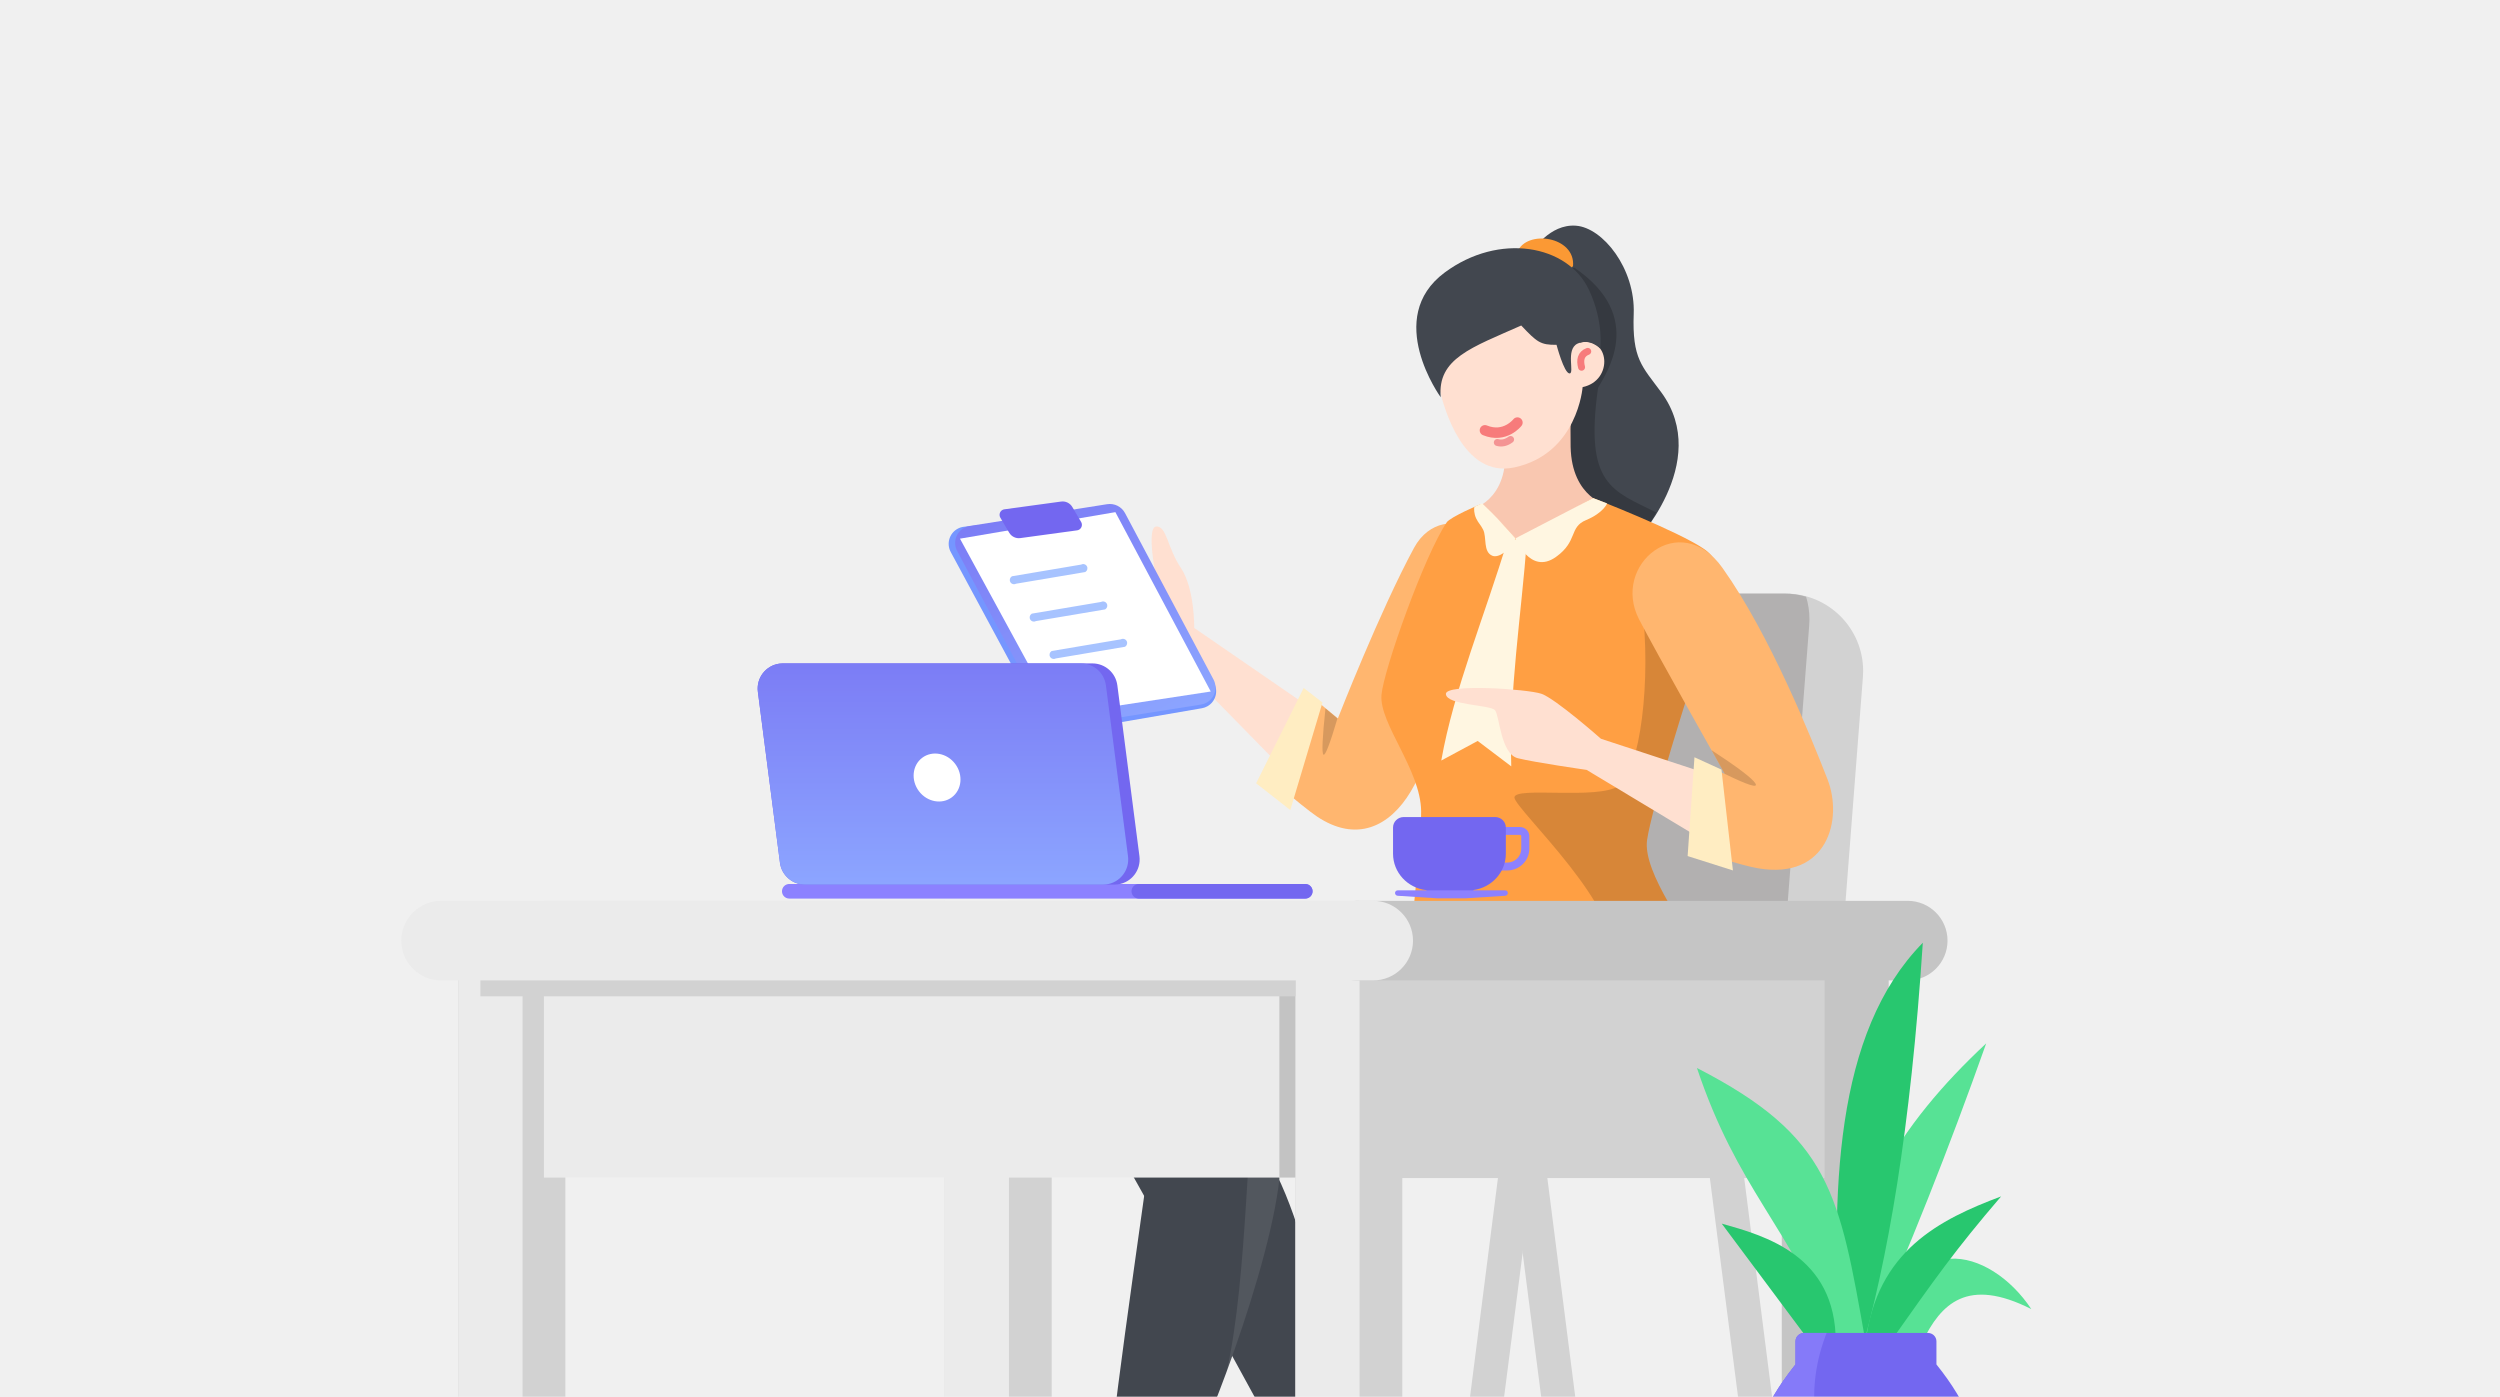
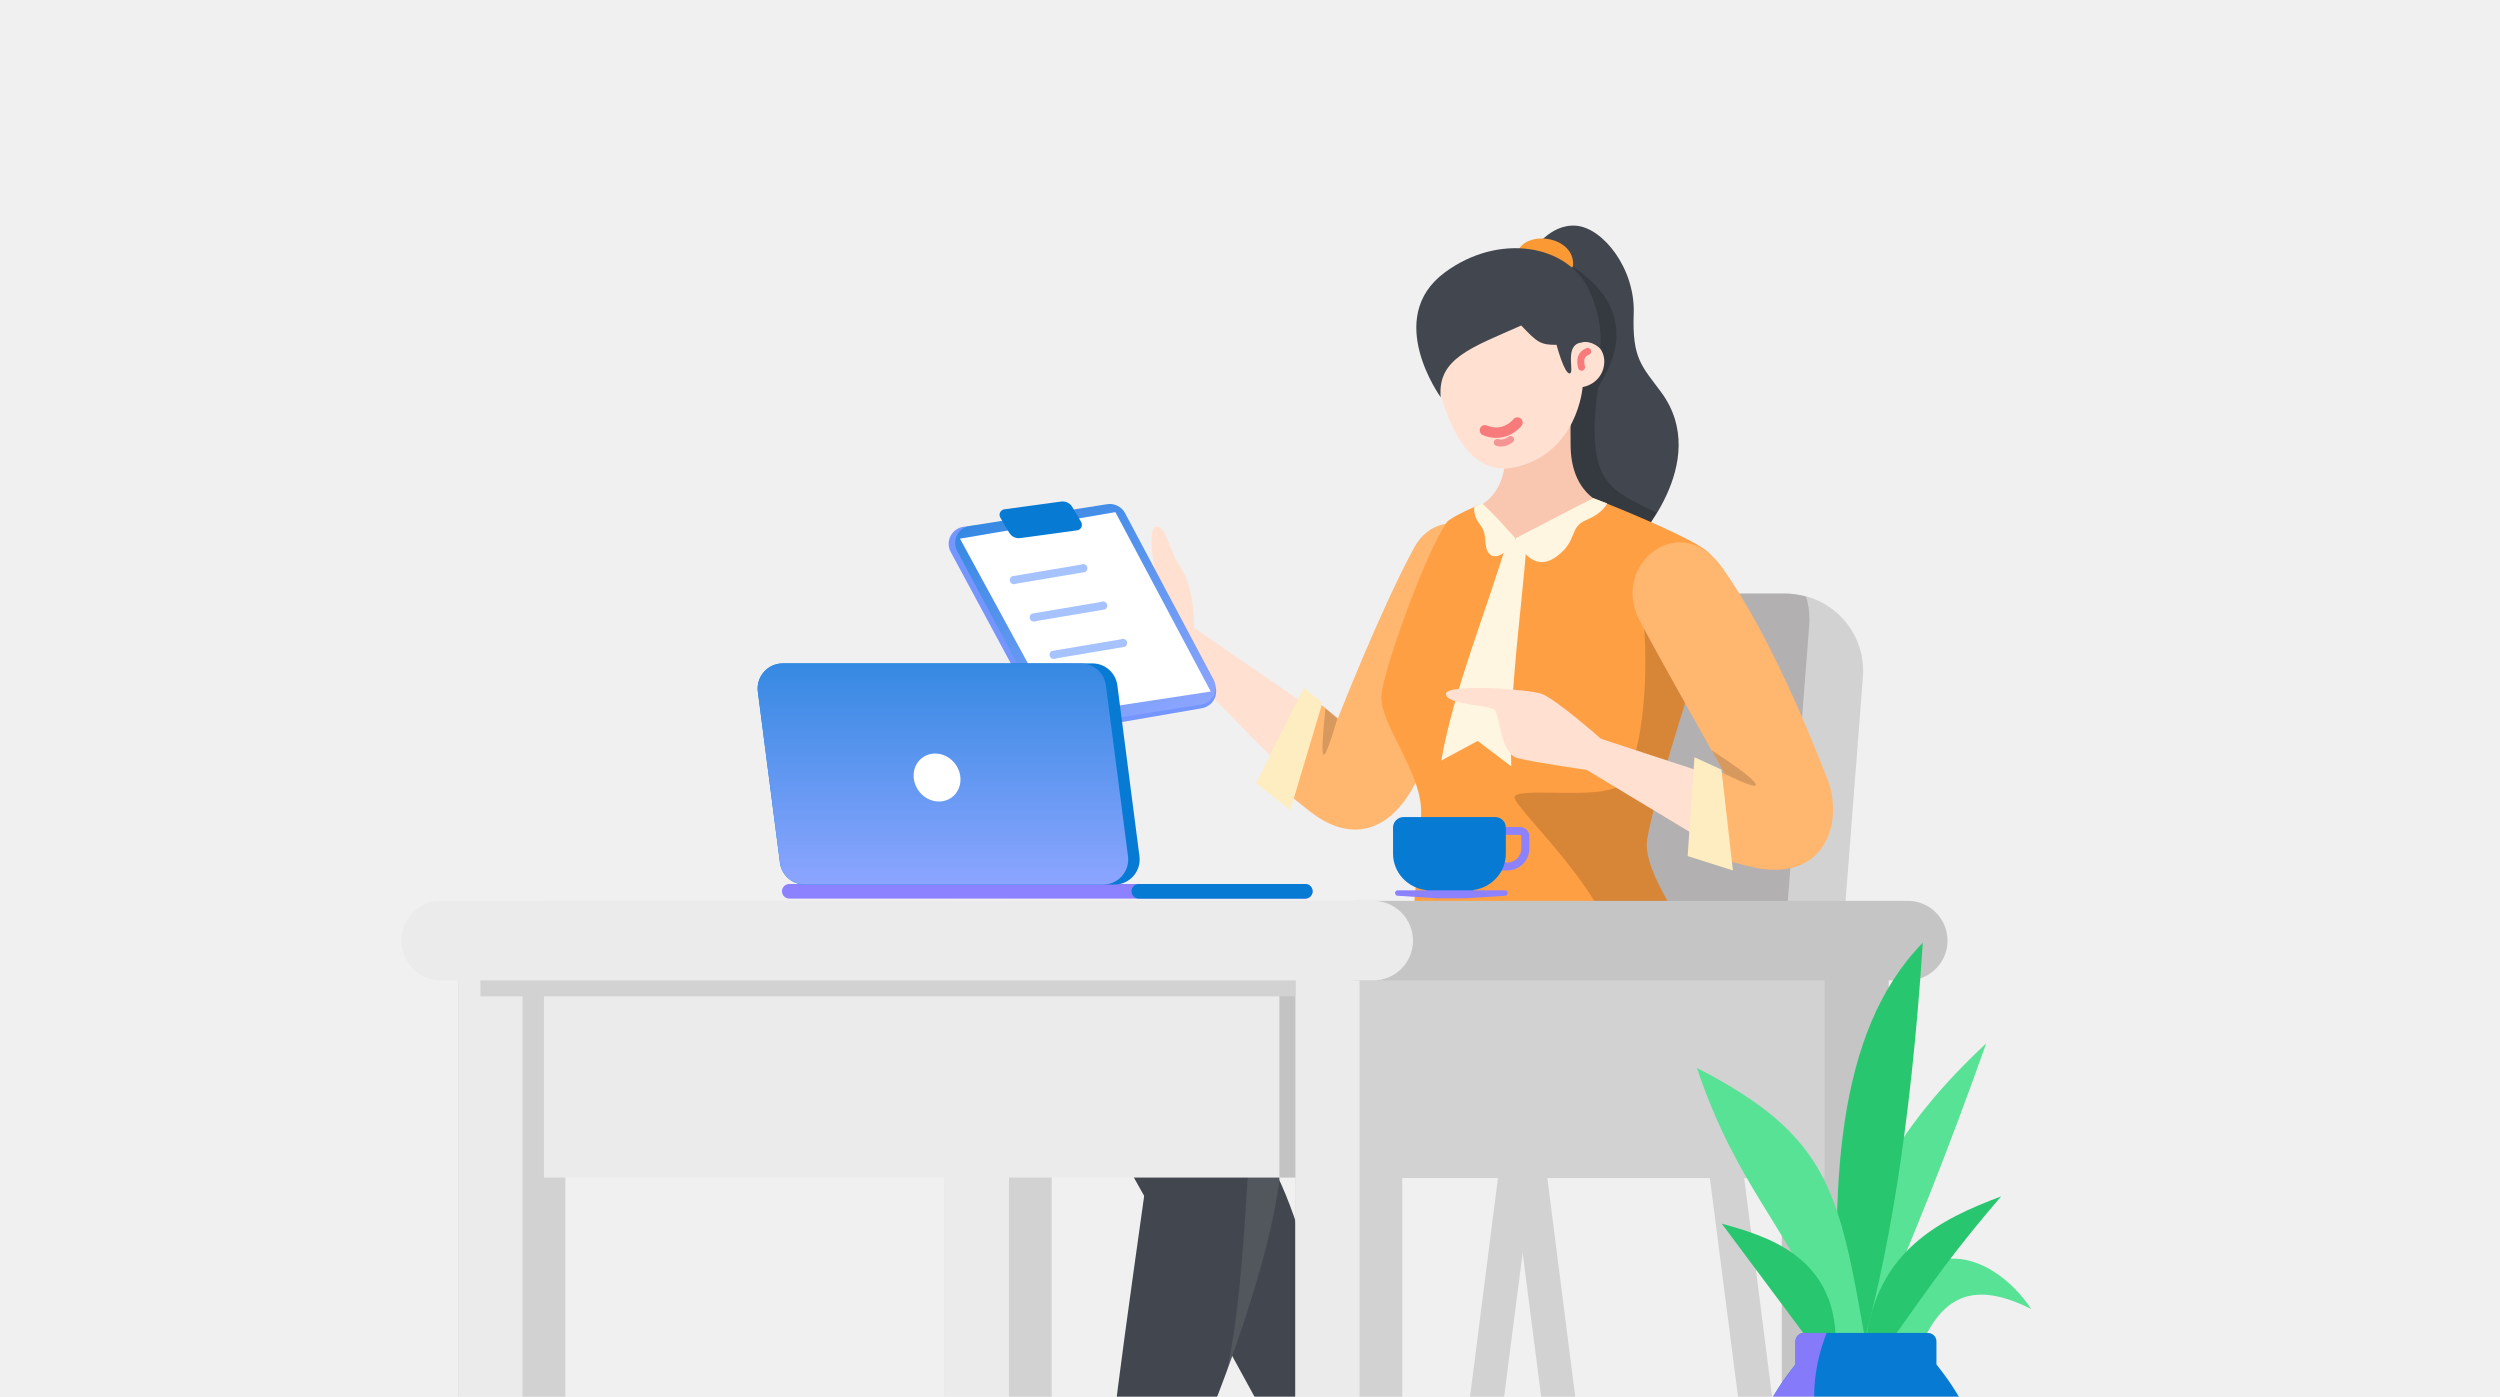
<svg xmlns="http://www.w3.org/2000/svg" xmlns:xlink="http://www.w3.org/1999/xlink" width="358px" height="200px" viewBox="0 0 358 200" version="1.1">
  <defs>
    <path d="M6,0 L352,0 C355.314,-6.08718376e-16 358,2.686 358,6 L358,200 L358,200 L0,200 L0,6 C-4.05812251e-16,2.686 2.686,6.08718376e-16 6,0 Z" id="path-1" />
    <linearGradient x1="68.669%" y1="-53.107%" x2="68.669%" y2="100%" id="linearGradient-3">
-       <stop stop-color="#7367F0" offset="0%" />
+       <stop stop-color="#077AD3" offset="0%" />
      <stop stop-color="#8CA5FF" offset="100%" />
    </linearGradient>
    <linearGradient x1="68.669%" y1="-53.107%" x2="68.669%" y2="100%" id="linearGradient-4">
-       <stop stop-color="#7367F0" offset="0%" />
+       <stop stop-color="#077AD3" offset="0%" />
      <stop stop-color="#8CA5FF" offset="100%" />
    </linearGradient>
    <path d="M7.952,0.064 L25.69,0.064 C26.366,0.064 26.914,0.603 26.914,1.268 L26.914,4.578 C31.399,10.144 33.642,15.71 33.642,21.277 C33.642,26.672 31.727,32.066 27.896,37.461 C27.668,37.784 27.293,37.976 26.894,37.976 L6.749,37.976 C6.349,37.976 5.975,37.784 5.746,37.461 C1.915,32.066 0,26.672 0,21.277 C0,15.815 2.159,10.354 6.477,4.893 L6.728,4.578 L6.728,1.268 C6.728,0.603 7.276,0.064 7.952,0.064 Z" id="path-5" />
  </defs>
  <g id="📝-Pages-New" stroke="none" stroke-width="1" fill="none" fill-rule="evenodd">
    <g id="Knowledge-Base" transform="translate(-670, -791)">
      <g id="Illustration" transform="translate(670, 791)">
        <mask id="mask-2" fill="white">
          <use xlink:href="#path-1" />
        </mask>
        <g id="Mask" />
        <g mask="url(#mask-2)">
          <g transform="translate(57, 30)">
            <g id="Chair4" transform="translate(121, 55)">
              <polygon id="Path" fill="#D2D2D2" points="38.077 71.363 28.831 143.879 33.679 143.815 42.925 72.042" />
              <polygon id="Path" fill="#D2D2D2" transform="translate(44.20678, 107.6211) scale(-1, 1) translate(-44.20678, -107.6211) " points="46.406 71.363 37.159 143.879 42.007 143.815 51.254 72.042" />
              <polygon id="Path" fill="#D2D2D2" transform="translate(72.39661, 107.6211) scale(-1, 1) translate(-72.39661, -107.6211) " points="74.596 71.363 65.349 143.879 70.197 143.815 79.444 72.042" />
              <path d="M0,75.186 C-5.12399906e-16,71.002 3.392,67.61 7.576,67.61 L36.218,67.61 C41.936,67.61 46.717,63.261 47.256,57.568 L51.76,10.042 C52.299,4.349 57.08,2.82683167e-15 62.798,0 L77.715,0 C83.839,6.51445281e-16 88.803,4.964 88.803,11.088 C88.803,11.374 88.792,11.659 88.77,11.944 L84.08,72.53 C83.633,78.304 78.817,82.762 73.025,82.762 L7.576,82.762 C3.392,82.762 5.12399906e-16,79.37 0,75.186 Z" id="Path" fill="#D2D2D2" />
              <path d="M77.51,-2.27373675e-13 C78.594,-2.27572851e-13 79.642,0.156 80.632,0.446 C80.945,1.469 81.113,2.555 81.113,3.68 C81.113,3.966 81.102,4.253 81.079,4.538 L76.394,64.893 C75.946,70.666 71.13,75.123 65.339,75.123 L0.071,75.123 L0.001,75.122 C0,75.073 9.36073955e-17,75.024 0,74.974 C6.90201459e-15,70.801 3.383,67.418 7.556,67.418 L36.107,67.418 C41.825,67.418 46.605,63.071 47.146,57.379 L51.645,10.039 C52.185,4.347 56.965,-2.24547053e-13 62.683,-2.27373675e-13 L77.51,-2.27373675e-13 Z" id="Combined-Shape" fill="#B2B0B0" />
            </g>
            <g id="Wom3.4" transform="translate(143, 100) scale(-1, 1) translate(-143, -100) translate(80, 0)">
              <g id="LLeg" transform="translate(28.09581, 104.5721)" fill="#42474F">
                <path d="M15.558,0.024 C22.487,0.333 61.05,8.844 68.057,10.29 C75.063,11.737 80.986,19.561 75.644,28.622 C69.643,38.793 54.16,67.679 50.401,74.191 C48.54,77.414 39.154,75.607 41.359,70.197 C45.469,60.113 47.378,34.78 57.857,25.544 C57.857,25.544 22.616,31.664 7.393,24.653 C-3.67,19.557 -1.167,-0.722 15.558,0.024 Z" id="Path" />
              </g>
              <g id="LArm" transform="translate(48.23367, 44.95087)">
                <path d="M43.754,14.969 C43.754,14.969 43.676,9.343 45.648,6.403 C47.62,3.463 47.698,0.34 49.191,0.442 C50.683,0.544 49.205,7.803 49.205,7.803 C49.205,7.803 51.099,7.081 52.459,6.168 C53.82,5.255 57.945,0.753 58.909,1.551 C60.543,2.91 57.911,10.578 56.477,12.111 C55.038,13.644 47.179,18.687 47.179,18.687 L27.93,38.329 L24.316,28.35 L43.754,14.969 Z" id="Path" fill="#FFE0D1" />
                <path d="M1.174,13.114 C4.398,20.574 10.299,34.278 12.732,38.367 C15.781,43.487 20.589,45.743 26.218,41.944 C27.214,41.272 29.23,39.651 32.266,37.082 L26.756,24.982 C24.374,26.944 23.183,27.925 23.183,27.925 C23.183,27.925 17.134,12.452 12.268,3.488 C8.054,-4.267 -3.732,1.772 1.174,13.114 Z" id="Path" fill="#FFB66F" />
                <path d="M23.245,27.933 C24.328,31.599 24.996,33.326 25.249,33.114 C25.503,32.902 25.406,30.696 24.959,26.496 L23.245,27.933 Z" id="Path" fill-opacity="0.16" fill="#000000" />
                <polygon id="Path-65" fill="#FFEDC2" points="25.387 25.652 29.994 41.05 34.888 37.217 28.077 23.567" />
              </g>
              <g id="Head" transform="translate(19.60132, 0)">
                <g id="Group-21" transform="translate(17.13841, 26.00611) rotate(12) translate(-17.13841, -26.00611) translate(4.638413, 2.506106)">
                  <path d="M15.016,2.524 C15.016,2.524 11.819,-0.875 8.127,0.216 C4.434,1.306 1.095,7.99 2.68,14.273 C4.258,20.557 3.073,21.85 1.159,26.085 C-3.983,37.477 9.656,46.638 9.656,46.638 L24.522,43.484 L19.211,15.738 L15.016,2.524 Z" id="Path" fill="#42474F" />
                  <path d="M9.606,6.059 C0.946,15.119 8.457,21.904 9.872,23.571 C14.734,36.855 10.866,38.412 5.454,42.76 L8.364,46.078 L16.706,42.599 L16.438,5.331 L9.606,6.059 Z" id="Path-50" fill-opacity="0.199" fill="#000000" />
                </g>
                <path d="M13.051,42.433 C13.051,42.433 18.329,41.374 18.485,33.986 C18.642,26.597 17.773,24.075 17.773,24.075 L27.726,23.895 C27.726,23.895 27.835,32.13 27.836,35.109 C27.841,42.351 33.426,43.191 33.426,43.191 C33.426,43.191 32.265,48.92 23.246,49.426 C16.204,49.822 13.051,42.433 13.051,42.433 Z" id="Path" fill="#F9C7B0" />
                <g id="Group-20" transform="translate(27.08848, 21.33915) rotate(12) translate(-27.08848, -21.33915) translate(13.58848, 5.339154)">
                  <path d="M1.995,4.913 C0.754,0.819 7.424,-1.657 9.383,1.292 C9.383,1.292 10.344,4.087 8.341,5.683 C5.631,7.835 1.995,4.913 1.995,4.913 Z" id="Path" fill="#FB9934" />
                  <path d="M3.36,15.846 C-1.08,15.674 -0.356,22.161 4.257,22.152 C4.257,22.152 6.936,31.367 16.237,31.367 C23.791,31.367 24.282,20.627 24.351,18.484 C24.425,16.2 24.434,8.695 24.434,8.695 L3.187,8.685 L3.36,15.846 Z" id="Path" fill="#FFE0D1" />
                  <path d="M5.69,19.846 C6.446,19.639 6.651,15.451 6.651,15.451 C8.913,15.003 9.311,14.493 11.02,11.694 C18.613,13.309 23.767,13.802 24.434,19.35 C24.434,19.35 30.136,6.54 20.146,1.987 C11.358,-2.013 2.087,1.745 0.469,8.729 C-0.677,13.659 0.637,17.28 0.637,17.28 C0.637,17.28 1.788,15.451 3.677,15.908 C5.567,16.365 4.934,20.052 5.69,19.846 Z" id="Path" fill="#42474F" />
                  <path d="M14.608,24.436 C14.608,24.436 16.137,26.901 19.119,26.027" id="Path" stroke="#F77B7B" stroke-width="1.5" stroke-linecap="round" transform="translate(16.86349, 25.32509) rotate(-18) translate(-16.86349, -25.32509) " />
                  <path d="M15.903,27.378 C16.603,27.671 17.267,27.671 17.848,27.334" id="Path" stroke="#F49494" stroke-linecap="round" transform="translate(16.87519, 27.46345) rotate(2) translate(-16.87519, -27.46345) " />
                  <path d="M3.565,19.444 C3.844,18.44 3.72,17.563 2.721,17.162" id="Path-8" stroke="#F77B7B" stroke-linecap="round" transform="translate(3.207757, 18.30307) rotate(-13) translate(-3.207757, -18.30307) " />
                </g>
              </g>
              <g id="Group-19" transform="translate(16.70562, 41.32406)">
                <path d="M34.241,0.88 C34.362,0.874 38.619,2.737 39.109,3.456 C42.302,8.137 48.165,24.612 48.466,28.186 C48.807,32.308 42.859,38.875 42.786,44.843 C42.721,50.812 45.33,68.784 44.318,70.463 C43.314,72.141 36.716,80.116 35.339,80.148 C33.955,80.181 32.921,75.994 30.824,76.085 C28.735,76.176 24.379,81.727 22.501,81.688 C20.631,81.647 1.248,69.377 2.729,65.882 C4.219,62.386 11.134,53.698 10.429,48.935 C9.733,44.173 4.171,26.592 2.163,20.609 C0.163,14.625 -1.448,9.859 2.284,7.284 C6.017,4.71 18.161,0 18.161,0 L29.035,6.078 C29.035,6.078 33.61,0.91 34.241,0.88 Z" id="Path" fill="#FF9F43" />
                <path d="M30.375,5.909 C33.636,16.745 38.112,27.423 39.904,37.585 L34.69,34.778 L29.881,38.419 C30.221,27.854 28.446,16.762 27.63,5.909 L30.375,5.909 Z" id="Path" fill="#FFF6E1" />
                <path d="M11.326,14.23 L11.202,15.106 C9.741,25.988 11.47,39.194 14.467,41.208 C17.525,43.265 29.43,41.247 29.43,42.875 C29.43,44.504 12.978,59.43 15.679,66.566 C17.164,70.489 16.667,73.978 14.187,77.033 L13.468,76.549 C7.848,72.741 1.883,67.879 2.729,65.882 C4.219,62.386 11.134,53.698 10.429,48.935 C9.761,44.363 4.608,27.978 2.42,21.381 L1.723,19.289 C0.913,16.837 0.239,14.615 0.076,12.698 L0.579,12.373 C8.614,7.226 12.197,7.845 11.326,14.23 L11.326,14.23 Z" id="Path" fill-opacity="0.16" fill="#000000" />
                <path d="M16.154,0.767 L18.161,0 L29.274,5.763 C29.274,5.763 27.184,11.076 23.484,8.43 C20.312,6.168 21.65,4.177 19.164,3.15 C16.687,2.123 16.154,0.767 16.154,0.767 Z" id="Path" fill="#FFF6E1" />
                <path d="M29.274,5.763 C30.079,7.551 31.717,8.596 32.563,8.271 C33.961,7.734 33.361,5.597 33.912,4.518 C34.306,3.752 34.561,3.636 34.906,2.917 C35.227,2.257 35.24,1.466 35.158,1.247 L34.065,0.751 C33.063,1.694 32.329,2.417 31.863,2.917 C31.283,3.541 30.419,4.49 29.274,5.763 Z" id="Path" fill="#FFF6E1" />
              </g>
              <g id="RArm" transform="translate(0, 47.66368)">
                <path d="M33.745,28.126 C33.745,28.126 40.288,22.348 42.29,21.678 C44.293,21.007 56.022,20.202 55.949,21.717 C55.864,23.34 49.564,23.247 48.912,24.045 C48.259,24.844 48.11,30.302 45.643,30.915 C43.18,31.528 35.798,32.584 35.798,32.584 L18.138,43.213 L17.383,33.501 L33.745,28.126 Z" id="Path" fill="#FFE0D1" />
                <path d="M16.341,3.661 C9.448,13.369 3.563,28.156 1.304,33.921 C-0.955,39.686 1.324,48.381 11.257,46.674 C12.375,46.482 14.188,46.001 16.696,45.23 L19.07,31.878 C17.029,32.733 16.008,33.161 16.008,33.161 C16.008,33.161 25.88,15.699 28.291,11.017 C32.318,3.2 22.412,-4.892 16.341,3.661 Z" id="Path" fill="#FFB66F" />
                <path d="M16.008,33.161 C12.665,34.79 11.204,35.247 11.624,34.53 C12.045,33.813 14.137,32.225 17.9,29.765 L16.008,33.161 Z" id="Path" fill-opacity="0.16" fill="#000000" />
                <polygon id="Path-64" fill="#FFEDC2" points="16.486 32.544 14.847 46.982 21.331 44.925 20.353 30.776" />
              </g>
              <g id="RLeg" transform="translate(15.94627, 101.5411)">
                <path d="M6.757,0.134 C-1.984,13.276 -1.129,22.783 9.321,28.653 C22.707,36.172 63.994,27.364 63.994,27.364 C63.994,27.364 63.262,33.248 63.994,38.496 C65.907,52.202 75.004,75.037 76.928,77.906 C79.59,81.874 87.697,78.881 87.85,75.577 C88.003,72.274 81.738,30.078 80.785,22.032 C79.838,13.985 76.846,12.816 68.106,10.617 C66.099,10.111 42.356,4.223 40.181,4.395 C27.723,5.378 16.581,3.957 6.757,0.134 Z" id="Path" fill="#42474F" />
                <path d="M16.28,26.462 C29.834,27.977 65.717,24.853 67.158,26.273 C68.534,27.628 68.304,51.208 71.391,64.855 C68.35,56.586 65.059,46.126 63.994,38.496 C63.262,33.248 63.994,27.364 63.994,27.364 L62.592,27.644 C55.277,29.062 21.363,35.15 9.321,28.653 C2.258,24.842 -0.475,18.942 1.123,10.952 C3.049,20.377 8.102,25.547 16.28,26.462 Z" id="Path" fill-opacity="0.192" fill="#FFFFFF" opacity="0.44" />
                <ellipse id="Oval" fill-opacity="0.192" fill="#FFFFFF" transform="translate(86.56548, 23.11196) rotate(13) translate(-86.56548, -23.11196) " cx="86.565" cy="23.112" rx="2.278" ry="4.168" />
                <ellipse id="Oval" fill-opacity="0.192" fill="#FFFFFF" transform="translate(75.93463, 20.45977) rotate(-16) translate(-75.93463, -20.45977) " cx="75.935" cy="20.46" rx="3.037" ry="4.547" />
              </g>
            </g>
            <g id="Example-Task1" transform="translate(97.77145, 58.16383) rotate(-28) translate(-97.77145, -58.16383) translate(85.27145, 37.16383)">
              <g id="Group-3" transform="translate(-0, -0)">
                <path d="M3.716,1.906 L22.562,9.467 C23.474,9.833 24.082,10.706 24.108,11.688 L24.819,38.439 C24.855,39.799 23.781,40.931 22.421,40.967 C22.137,40.975 21.855,40.933 21.585,40.845 L2.19,34.461 C1.184,34.13 0.502,33.193 0.496,32.135 L0.334,4.207 C0.326,2.846 1.423,1.737 2.784,1.729 C3.103,1.727 3.42,1.787 3.716,1.906 Z" id="Rectangle" fill="#7596FF" fill-rule="nonzero" />
                <path d="M4.482,2.186 L23.325,8.676 C24.32,9.019 24.987,9.954 24.987,11.006 L24.987,37.988 C24.987,39.348 23.884,40.452 22.523,40.452 C22.25,40.452 21.979,40.406 21.72,40.317 L2.877,33.827 C1.883,33.484 1.216,32.549 1.216,31.497 L1.216,4.515 C1.216,3.155 2.319,2.051 3.68,2.051 C3.953,2.051 4.224,2.097 4.482,2.186 Z" id="Rectangle" fill="url(#linearGradient-3)" />
                <polygon id="Rectangle" fill="#FFFFFF" fill-rule="nonzero" points="2.399 3.14 23.831 10.235 23.831 39.326 2.691 31.91" />
-                 <path d="M9.99,2.414 L17.686,5.25 C18.291,5.473 18.703,6.037 18.731,6.682 L18.84,9.177 C18.859,9.618 18.517,9.992 18.075,10.011 C17.969,10.016 17.863,9.999 17.764,9.962 L10.068,7.126 C9.463,6.903 9.051,6.339 9.023,5.695 L8.914,3.199 C8.895,2.758 9.238,2.384 9.679,2.365 C9.785,2.361 9.891,2.377 9.99,2.414 Z" id="Rectangle" fill="#7367F0" fill-rule="nonzero" />
+                 <path d="M9.99,2.414 L17.686,5.25 C18.291,5.473 18.703,6.037 18.731,6.682 L18.84,9.177 C18.859,9.618 18.517,9.992 18.075,10.011 C17.969,10.016 17.863,9.999 17.764,9.962 L10.068,7.126 C9.463,6.903 9.051,6.339 9.023,5.695 L8.914,3.199 C8.895,2.758 9.238,2.384 9.679,2.365 C9.785,2.361 9.891,2.377 9.99,2.414 Z" id="Rectangle" fill="#077AD3" fill-rule="nonzero" />
                <path d="M15.985,14.567 C16.321,14.567 16.593,14.839 16.593,15.173 C16.593,15.484 16.358,15.74 16.056,15.775 L15.985,15.779 L6.456,12.605 C6.12,12.605 5.848,12.334 5.848,11.999 C5.848,11.688 6.083,11.432 6.385,11.397 L6.456,11.393 L15.985,14.567 Z" id="Path" fill="#A7C3FF" />
                <path d="M15.985,20.628 C16.321,20.628 16.593,20.899 16.593,21.234 C16.593,21.545 16.358,21.801 16.056,21.836 L15.985,21.84 L6.456,18.666 C6.12,18.666 5.848,18.394 5.848,18.06 C5.848,17.749 6.083,17.493 6.385,17.458 L6.456,17.454 L15.985,20.628 Z" id="Path" fill="#A7C3FF" />
                <path d="M15.985,26.689 C16.321,26.689 16.593,26.96 16.593,27.295 C16.593,27.605 16.358,27.862 16.056,27.897 L15.985,27.901 L6.456,24.726 C6.12,24.726 5.848,24.455 5.848,24.12 C5.848,23.809 6.083,23.553 6.385,23.518 L6.456,23.514 L15.985,26.689 Z" id="Path" fill="#A7C3FF" />
              </g>
            </g>
            <g id="Group-26" transform="translate(0, 99)">
              <g id="Group-25" transform="translate(8.649351, 0)">
                <polygon id="Rectangle" fill="#D2D2D2" points="69.648 3.799 84.956 3.799 84.956 100.493 69.648 100.493" />
                <polygon id="Rectangle" fill="#EBEBEB" points="69.648 -1.78512303e-13 78.833 -1.78512303e-13 78.833 100.493 69.648 100.493" />
                <polygon id="Rectangle" fill="#D2D2D2" points="1.05161699e-15 3.799 75.777 3.799 75.777 32.801 15.308 32.801 15.308 100.493 1.05161699e-15 100.493" />
                <polygon id="Rectangle" fill="#EBEBEB" points="1.01974981e-15 3.799 9.185 3.799 9.185 100.493 1.01974981e-15 100.493" />
              </g>
              <g id="Group-25">
                <polygon id="Rectangle" fill="#C5C5C5" points="198.15 3.799 213.459 3.799 213.459 100.493 198.15 100.493" />
                <polygon id="Rectangle" fill="#D2D2D2" points="128.503 3.799 204.28 3.799 204.28 39.699 143.811 39.699 143.811 100.493 128.503 100.493" />
                <polygon id="Rectangle" fill="#EBEBEB" points="20.89 -2.81575148e-13 137.599 -4.04882098e-13 137.599 39.628 20.89 39.628" />
                <polygon id="Rectangle" fill="#C3C3C3" points="126.207 3.799 135.392 3.799 135.392 39.628 126.207 39.628" />
                <polygon id="Rectangle" fill="#EBEBEB" points="128.503 3.799 137.688 3.799 137.688 100.493 128.503 100.493" />
                <path d="M137.299,0 L216.186,0 C219.333,2.97461293e-15 221.885,2.551 221.885,5.698 C221.885,8.845 219.333,11.396 216.186,11.396 L137.299,11.396 C134.152,11.396 131.601,8.845 131.601,5.698 C131.601,2.551 134.152,5.7810075e-16 137.299,0 Z" id="Rectangle" fill="#C5C5C5" />
                <polygon id="Rectangle" fill="#D2D2D2" points="11.794 2.279 128.503 2.279 128.503 13.676 11.794 13.676" />
                <path d="M6.164,-1.78139615e-14 L139.644,-1.78139615e-14 C142.791,6.58155786e-15 145.342,2.551 145.342,5.698 C145.342,8.845 142.791,11.396 139.644,11.396 L6.164,11.396 C3.017,11.396 0.466,8.845 0.466,5.698 C0.466,2.551 3.017,-1.90122176e-14 6.164,-1.78139615e-14 Z" id="Rectangle" fill="#EBEBEB" />
              </g>
            </g>
            <g id="Cup" transform="translate(152, 93) scale(-1, 1) translate(-152, -93) translate(142, 87)">
              <path d="M5.196,1.431 L1.346,1.431 C0.603,1.431 0,2.018 0,2.743 L0,4.541 C0,6.259 1.428,7.651 3.19,7.651 L5.196,7.651 C5.514,7.651 5.773,7.4 5.773,7.089 C5.773,6.778 5.514,6.526 5.196,6.526 L3.19,6.526 C2.065,6.526 1.154,5.638 1.154,4.541 L1.154,2.743 C1.154,2.64 1.24,2.556 1.346,2.556 L5.196,2.556 C5.514,2.556 5.773,2.304 5.773,1.993 C5.773,1.683 5.514,1.431 5.196,1.431 Z" id="Path" fill="#8C81FF" />
-               <path d="M17.979,0 C18.828,0 19.517,0.672 19.517,1.5 L19.517,5.25 C19.517,7.95 17.427,10.174 14.738,10.467 L14.737,11.25 L8.003,11.25 L8.003,10.45 C5.382,10.096 3.363,7.903 3.363,5.25 L3.363,1.5 C3.363,0.672 4.052,0 4.902,0 L17.979,0 Z" id="Path" fill="#7367F0" />
+               <path d="M17.979,0 C18.828,0 19.517,0.672 19.517,1.5 L19.517,5.25 C19.517,7.95 17.427,10.174 14.738,10.467 L14.737,11.25 L8.003,11.25 L8.003,10.45 C5.382,10.096 3.363,7.903 3.363,5.25 L3.363,1.5 C3.363,0.672 4.052,0 4.902,0 L17.979,0 Z" id="Path" fill="#077AD3" />
              <path d="M3.452,10.5 L18.856,10.5 C19.063,10.5 19.231,10.668 19.231,10.875 C19.231,11.086 19.067,11.261 18.857,11.274 L13.196,11.641 L13.196,11.641 L9.157,11.641 L3.451,11.274 C3.241,11.261 3.077,11.086 3.077,10.875 C3.077,10.668 3.245,10.5 3.452,10.5 Z" id="Rectangle" fill="#8C81FF" />
            </g>
            <g id="FacingBack-Laptop3" transform="translate(51, 65)">
              <path d="M5.027,31.585 L78.915,31.585 C79.493,31.585 79.961,32.053 79.961,32.631 C79.961,33.209 79.493,33.677 78.915,33.677 L5.027,33.677 C4.45,33.677 3.981,33.209 3.981,32.631 C3.981,32.053 4.45,31.585 5.027,31.585 Z" id="Rectangle" fill="#8C81FF" />
-               <path d="M55.078,31.585 L78.915,31.585 C79.493,31.585 79.961,32.053 79.961,32.631 C79.961,33.209 79.493,33.677 78.915,33.677 L55.078,33.677 C54.5,33.677 54.032,33.209 54.032,32.631 C54.032,32.053 54.5,31.585 55.078,31.585 Z" id="Rectangle" fill="#7367F0" />
-               <path d="M4.095,0 L48.433,0 C50.243,-7.76541381e-16 51.772,1.344 52.004,3.138 L55.168,27.614 C55.423,29.586 54.031,31.391 52.059,31.646 C51.906,31.665 51.752,31.675 51.597,31.675 L7.26,31.675 C5.45,31.675 3.921,30.332 3.689,28.537 L0.525,4.062 C0.27,2.09 1.662,0.285 3.634,0.03 C3.787,0.01 3.941,2.8351131e-17 4.095,0 Z" id="Rectangle" fill="#7367F0" />
+               <path d="M55.078,31.585 L78.915,31.585 C79.493,31.585 79.961,32.053 79.961,32.631 C79.961,33.209 79.493,33.677 78.915,33.677 L55.078,33.677 C54.5,33.677 54.032,33.209 54.032,32.631 C54.032,32.053 54.5,31.585 55.078,31.585 Z" id="Rectangle" fill="#077AD3" />
+               <path d="M4.095,0 L48.433,0 C50.243,-7.76541381e-16 51.772,1.344 52.004,3.138 L55.168,27.614 C55.423,29.586 54.031,31.391 52.059,31.646 C51.906,31.665 51.752,31.675 51.597,31.675 L7.26,31.675 C5.45,31.675 3.921,30.332 3.689,28.537 L0.525,4.062 C0.27,2.09 1.662,0.285 3.634,0.03 C3.787,0.01 3.941,2.8351131e-17 4.095,0 Z" id="Rectangle" fill="#077AD3" />
              <path d="M4.095,0 L46.795,0 C48.605,9.99815459e-16 50.133,1.344 50.366,3.138 L53.53,27.614 C53.785,29.586 52.393,31.391 50.421,31.646 C50.268,31.665 50.114,31.675 49.959,31.675 L7.26,31.675 C5.45,31.675 3.921,30.332 3.689,28.537 L0.525,4.062 C0.27,2.09 1.662,0.285 3.634,0.03 C3.787,0.01 3.941,1.36061876e-15 4.095,0 Z" id="Rectangle" fill="url(#linearGradient-4)" />
              <ellipse id="Oval" fill="#FFFFFF" transform="translate(26.18607, 16.34168) rotate(-37) translate(-26.18607, -16.34168) " cx="26.186" cy="16.342" rx="3.249" ry="3.536" />
            </g>
            <g id="Group-79" transform="translate(186, 105)">
              <g id="Group-86">
                <path d="M23.979,58.234 C30.346,43.991 36.13,29.363 41.424,14.412 C29.228,25.78 19.744,39.63 21.095,58.234 L23.979,58.234 Z" id="Path-113" fill="#57E295" />
                <path d="M20.586,59.721 C19.079,35.435 19.718,12.88 32.347,0 C30.605,26.665 27.346,45.45 23.219,59.721 L20.586,59.721 Z" id="Rectangle" fill="#28C76F" />
                <path d="M20.007,57.192 C12.951,40.221 5.861,35.356 2.45563569e-14,17.935 C19.181,27.771 20.383,35.893 24.148,57.192 L20.007,57.192 Z" id="Path-112" fill="#57E295" />
                <path d="M16.209,57.192 L3.551,40.221 C9.665,41.944 19.883,44.735 19.883,57.192 L16.209,57.192 Z" id="Path-114" fill="#28C76F" />
                <path d="M28.048,57.192 L32.271,57.192 C34.954,51.651 38.735,47.837 47.884,52.461 C41.887,43.427 29.583,40.694 28.048,57.192 Z" id="Path-116" fill="#57E295" />
                <path d="M24.164,57.192 L27.675,57.192 C34.12,48.078 36.891,44.106 43.56,36.323 C34.774,39.62 25.756,44.106 24.164,57.192 Z" id="Path-117" fill="#28C76F" />
              </g>
              <g id="Group-85" transform="translate(7.384615, 55.8125)">
                <mask id="mask-6" fill="white">
                  <use xlink:href="#path-5" />
                </mask>
-                 <use id="Rectangle" fill="#7367F0" xlink:href="#path-5" />
+                 <use id="Rectangle" fill="#077AD3" xlink:href="#path-5" />
                <path d="M-4.282,-0.978 L11.622,-0.978 C4.008,16.458 19.027,26.784 11.622,44.155 L-4.282,44.155 L-4.282,-0.978 Z" id="Rectangle" fill="#857AF9" mask="url(#mask-6)" />
              </g>
            </g>
          </g>
        </g>
      </g>
    </g>
  </g>
</svg>
